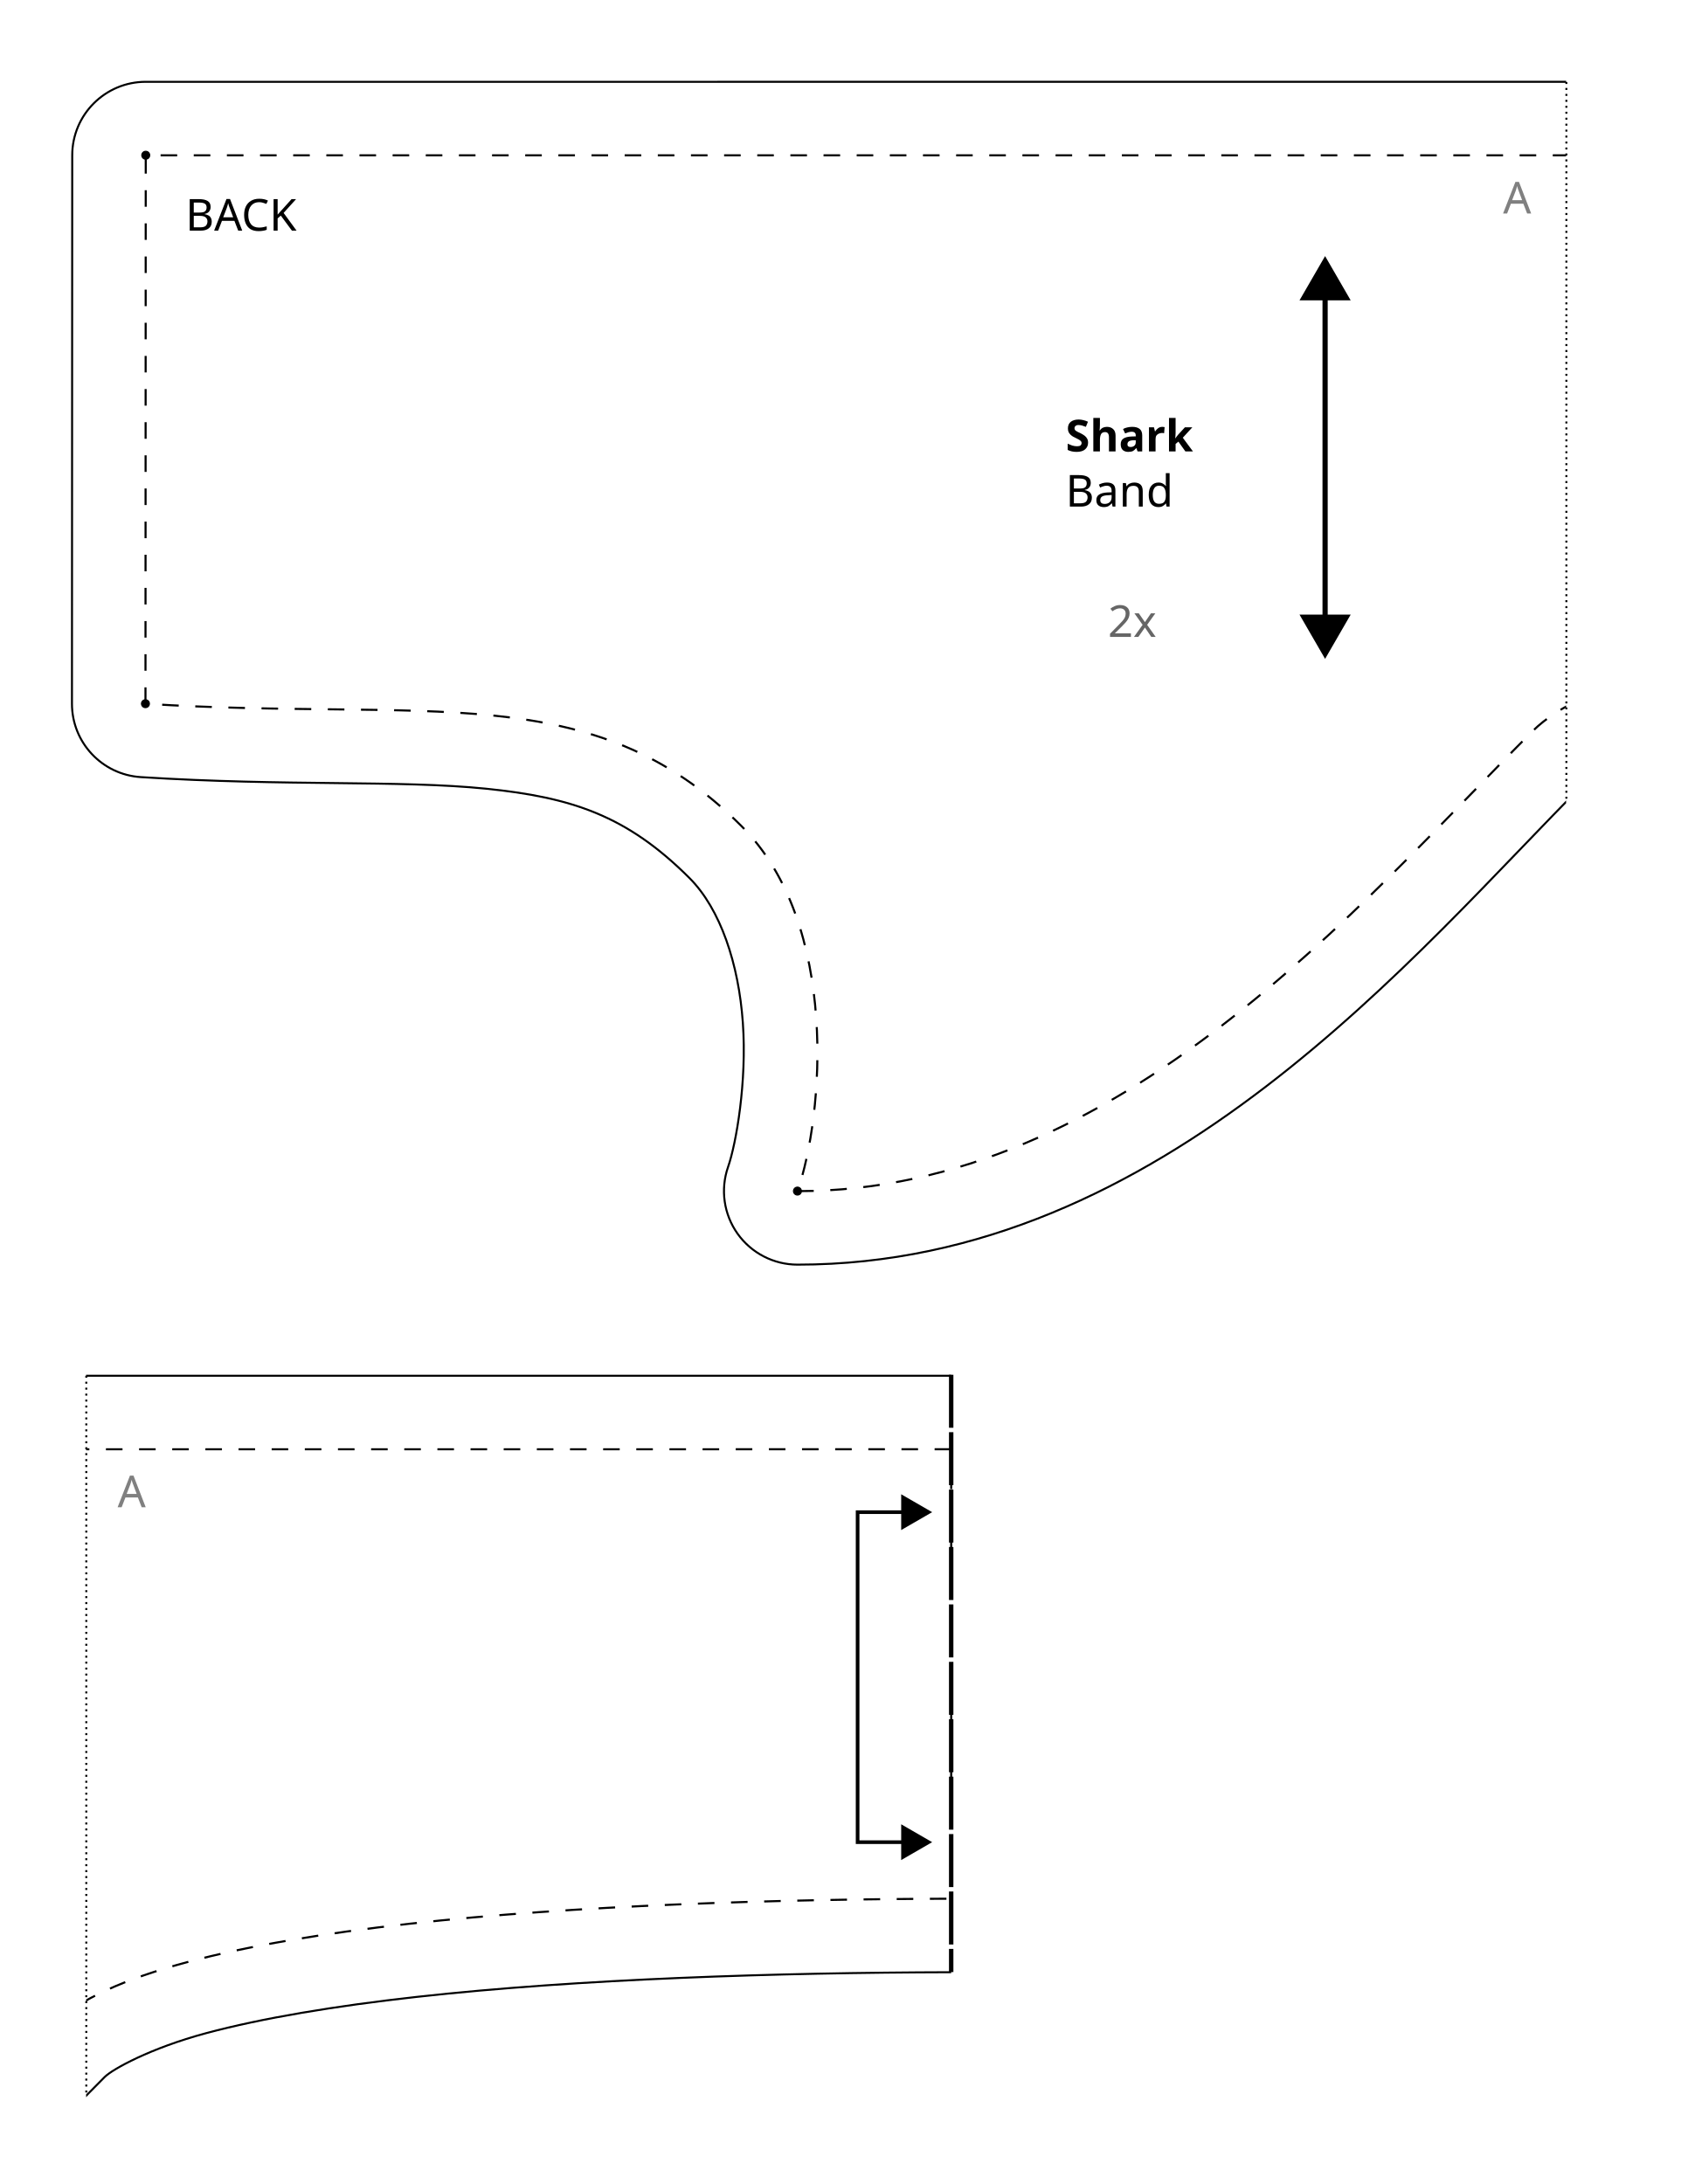
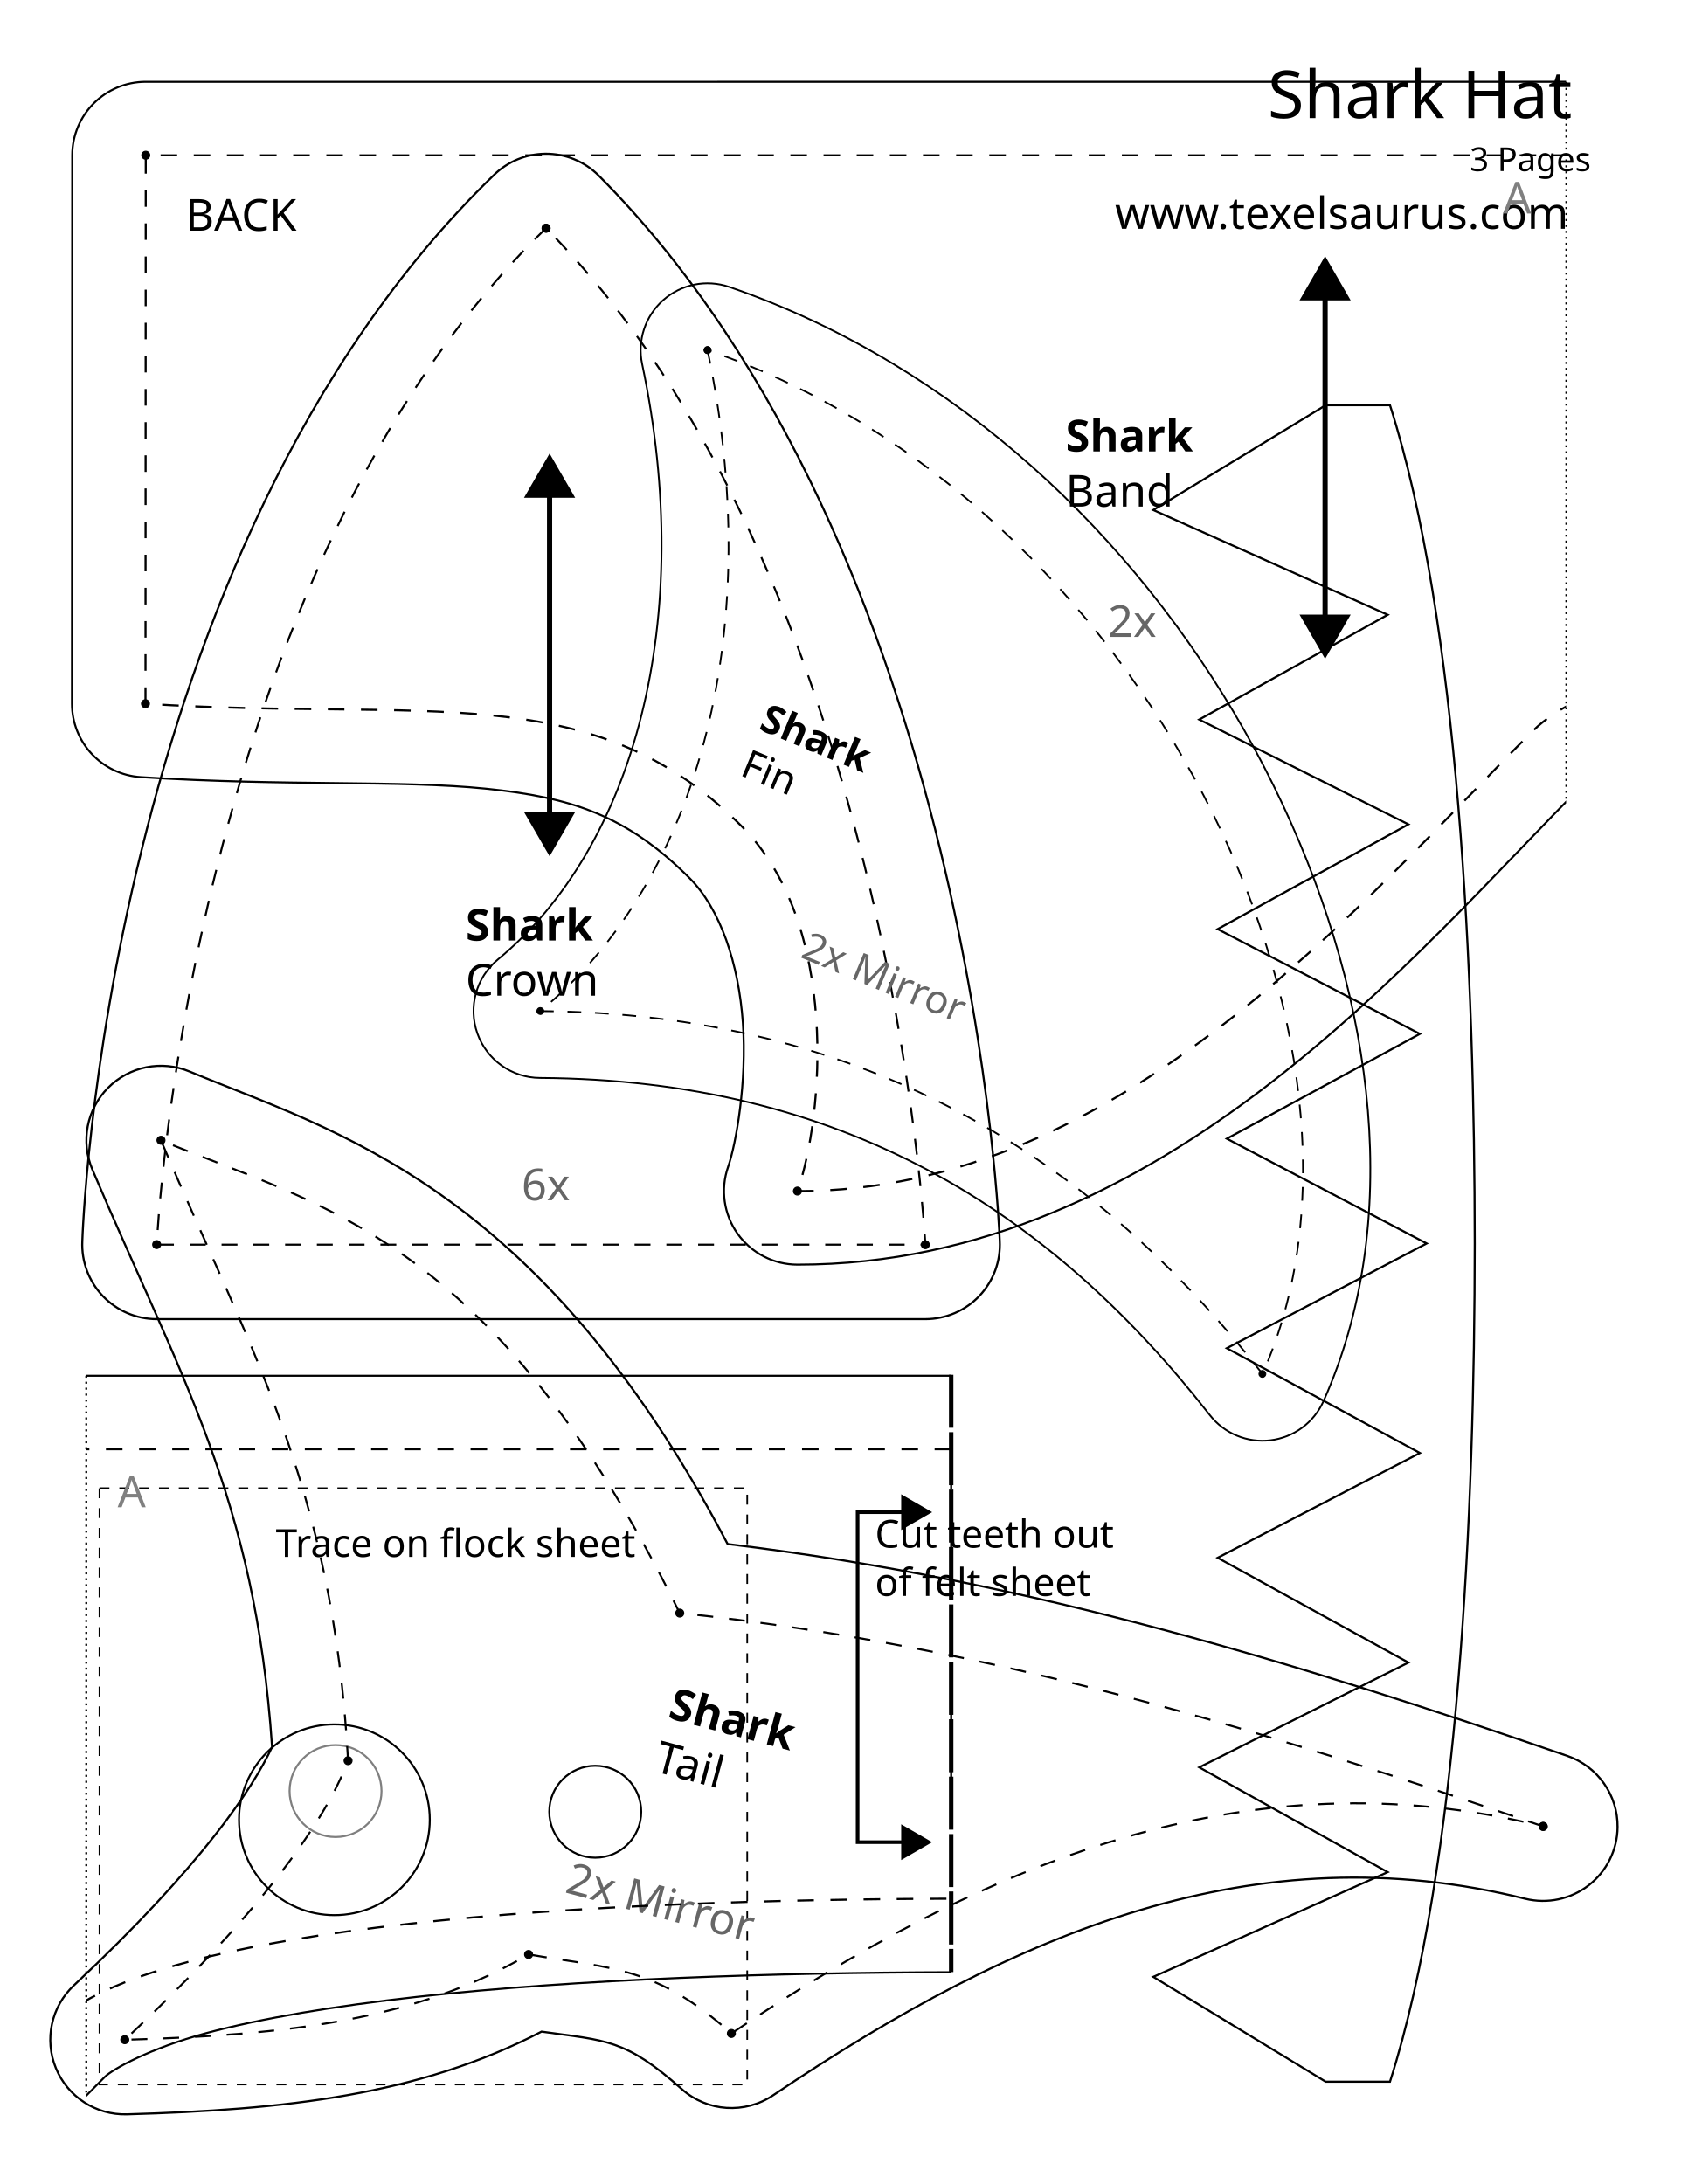
<svg xmlns="http://www.w3.org/2000/svg" xmlns:xlink="http://www.w3.org/1999/xlink" width="8.5in" height="11in" viewBox="0 0 215.9 279.4" version="1.1" id="svg5462">
  <defs id="defs5456">
    <marker style="overflow:visible" id="marker21873" refX="0.0" refY="0.0" orient="auto">
      <path transform="scale(0.4) translate(7.4, 1)" style="fill-rule:evenodd;stroke:#000000;stroke-width:1pt;stroke-opacity:1;fill:#000000;fill-opacity:1" d="M -2.5,-1.0 C -2.5,1.76 -4.74,4.0 -7.5,4.0 C -10.26,4.0 -12.5,1.76 -12.5,-1.0 C -12.5,-3.76 -10.26,-6.0 -7.5,-6.0 C -4.74,-6.0 -2.5,-3.76 -2.5,-1.0 z " id="path21871" />
    </marker>
    <marker orient="auto" refY="0.0" refX="0.0" id="marker18628" style="overflow:visible">
      <path id="path18626" d="M -2.5,-1.0 C -2.5,1.76 -4.74,4.0 -7.5,4.0 C -10.26,4.0 -12.5,1.76 -12.5,-1.0 C -12.5,-3.76 -10.26,-6.0 -7.5,-6.0 C -4.74,-6.0 -2.5,-3.76 -2.5,-1.0 z " style="fill-rule:evenodd;stroke:#000000;stroke-width:1pt;stroke-opacity:1;fill:#000000;fill-opacity:1" transform="scale(0.4) translate(7.4, 1)" />
    </marker>
    <marker orient="auto" refY="0.0" refX="0.0" id="marker18498" style="overflow:visible">
      <path id="path18496" d="M -2.5,-1.0 C -2.5,1.76 -4.74,4.0 -7.5,4.0 C -10.26,4.0 -12.5,1.76 -12.5,-1.0 C -12.5,-3.76 -10.26,-6.0 -7.5,-6.0 C -4.74,-6.0 -2.5,-3.76 -2.5,-1.0 z " style="fill-rule:evenodd;stroke:#000000;stroke-width:1pt;stroke-opacity:1;fill:#000000;fill-opacity:1" transform="scale(0.4) translate(7.4, 1)" />
    </marker>
    <marker orient="auto" refY="0.0" refX="0.0" id="marker18374" style="overflow:visible">
      <path id="path18372" d="M -2.5,-1.0 C -2.5,1.76 -4.74,4.0 -7.5,4.0 C -10.26,4.0 -12.5,1.76 -12.5,-1.0 C -12.5,-3.76 -10.26,-6.0 -7.5,-6.0 C -4.74,-6.0 -2.5,-3.76 -2.5,-1.0 z " style="fill-rule:evenodd;stroke:#000000;stroke-width:1pt;stroke-opacity:1;fill:#000000;fill-opacity:1" transform="scale(0.4) translate(7.4, 1)" />
    </marker>
    <marker style="overflow:visible" id="marker18088" refX="0" refY="0" orient="auto">
      <path transform="scale(0.8)" style="fill:#000000;fill-opacity:1;fill-rule:evenodd;stroke:#000000;stroke-width:1pt;stroke-opacity:1" d="M 5.77,0 -2.88,5 V -5 Z" id="path18086" />
    </marker>
    <marker style="overflow:visible" id="marker17976" refX="0" refY="0" orient="auto">
      <path transform="scale(-0.8)" style="fill:#000000;fill-opacity:1;fill-rule:evenodd;stroke:#000000;stroke-width:1pt;stroke-opacity:1" d="M 5.77,0 -2.88,5 V -5 Z" id="path17974" />
    </marker>
    <marker orient="auto" refY="0.0" refX="0.0" id="marker15280" style="overflow:visible">
      <path id="path15278" d="M -2.5,-1.0 C -2.5,1.76 -4.74,4.0 -7.5,4.0 C -10.26,4.0 -12.5,1.76 -12.5,-1.0 C -12.5,-3.76 -10.26,-6.0 -7.5,-6.0 C -4.74,-6.0 -2.5,-3.76 -2.5,-1.0 z " style="fill-rule:evenodd;stroke:#000000;stroke-width:1pt;stroke-opacity:1;fill:#000000;fill-opacity:1" transform="scale(0.4) translate(7.4, 1)" />
    </marker>
    <marker orient="auto" refY="0.0" refX="0.0" id="DotM" style="overflow:visible">
      <path id="path6184" d="M -2.5,-1.0 C -2.5,1.76 -4.74,4.0 -7.5,4.0 C -10.26,4.0 -12.5,1.76 -12.5,-1.0 C -12.5,-3.76 -10.26,-6.0 -7.5,-6.0 C -4.74,-6.0 -2.5,-3.76 -2.5,-1.0 z " style="fill-rule:evenodd;stroke:#000000;stroke-width:1pt;stroke-opacity:1;fill:#000000;fill-opacity:1" transform="scale(0.4) translate(7.4, 1)" />
    </marker>
    <marker orient="auto" refY="0.0" refX="0.0" id="DotL" style="overflow:visible">
      <path id="path6181" d="M -2.5,-1.0 C -2.5,1.76 -4.74,4.0 -7.5,4.0 C -10.26,4.0 -12.5,1.76 -12.5,-1.0 C -12.5,-3.76 -10.26,-6.0 -7.5,-6.0 C -4.74,-6.0 -2.5,-3.76 -2.5,-1.0 z " style="fill-rule:evenodd;stroke:#000000;stroke-width:1pt;stroke-opacity:1;fill:#000000;fill-opacity:1" transform="scale(0.8) translate(7.4, 1)" />
    </marker>
    <marker style="overflow:visible" id="marker9901" refX="0" refY="0" orient="auto">
      <path transform="scale(0.8)" style="fill:#000000;fill-opacity:1;fill-rule:evenodd;stroke:#000000;stroke-width:1pt;stroke-opacity:1" d="M 5.77,0 -2.88,5 V -5 Z" id="path9899" />
    </marker>
    <marker style="overflow:visible" id="marker9861" refX="0" refY="0" orient="auto">
      <path transform="scale(-0.8)" style="fill:#000000;fill-opacity:1;fill-rule:evenodd;stroke:#000000;stroke-width:1pt;stroke-opacity:1" d="M 5.77,0 -2.88,5 V -5 Z" id="path9859" />
    </marker>
    <marker orient="auto" refY="0" refX="0" id="Arrow2Lend" style="overflow:visible">
      <path id="path6141" style="fill:#000000;fill-opacity:1;fill-rule:evenodd;stroke:#000000;stroke-width:0.625;stroke-linejoin:round;stroke-opacity:1" d="M 8.719,4.034 -2.207,0.016 8.719,-4.002 c -1.745,2.372 -1.735,5.617 -6e-7,8.035 z" transform="matrix(-1.1,0,0,-1.1,-1.1,0)" />
    </marker>
    <marker orient="auto" refY="0" refX="0" id="Arrow1Lend" style="overflow:visible">
      <path id="path6123" d="M 0,0 5,-5 -12.5,0 5,5 Z" style="fill:#000000;fill-opacity:1;fill-rule:evenodd;stroke:#000000;stroke-width:1pt;stroke-opacity:1" transform="matrix(-0.8,0,0,-0.8,-10,0)" />
    </marker>
    <clipPath clipPathUnits="userSpaceOnUse" id="clipPath14425">
      <rect y="-158.345" x="-267.85" height="176.839" width="315.09" id="rect14427" style="opacity:0.372;fill:#e9eca9;fill-opacity:1;stroke:none;stroke-width:0.265;stroke-miterlimit:4;stroke-dasharray:2.12, 2.12;stroke-dashoffset:0;stroke-opacity:1" />
    </clipPath>
    <marker style="overflow:visible" id="marker9861-1" refX="0" refY="0" orient="auto">
      <path transform="scale(-0.8)" style="fill:#000000;fill-opacity:1;fill-rule:evenodd;stroke:#000000;stroke-width:1pt;stroke-opacity:1" d="M 5.77,0 -2.88,5 V -5 Z" id="path9859-7" />
    </marker>
    <marker style="overflow:visible" id="marker9901-7" refX="0" refY="0" orient="auto">
      <path transform="scale(0.8)" style="fill:#000000;fill-opacity:1;fill-rule:evenodd;stroke:#000000;stroke-width:1pt;stroke-opacity:1" d="M 5.77,0 -2.88,5 V -5 Z" id="path9899-2" />
    </marker>
    <clipPath clipPathUnits="userSpaceOnUse" id="clipPath16945">
      <rect style="opacity:0.5;fill:#666666;fill-opacity:1;stroke:none;stroke-width:0.265;stroke-miterlimit:4;stroke-dasharray:2.117, 2.117;stroke-dashoffset:0;stroke-opacity:1" id="rect16947" width="208.943" height="182.485" x="-272.551" y="-149.355" />
    </clipPath>
    <clipPath clipPathUnits="userSpaceOnUse" id="clipPath16949">
      <rect y="-148.577" x="-63.608" height="181.707" width="119.452" id="rect16951" style="opacity:0.5;fill:#666666;fill-opacity:1;stroke:none;stroke-width:0.265;stroke-miterlimit:4;stroke-dasharray:2.117, 2.117;stroke-dashoffset:0;stroke-opacity:1" />
    </clipPath>
    <clipPath clipPathUnits="userSpaceOnUse" id="clipPath23062">
      <rect style="opacity:0.502;fill:#000000;fill-opacity:1;stroke:none;stroke-width:0.254;stroke-miterlimit:4;stroke-dasharray:2.032, 2.032;stroke-dashoffset:0;stroke-opacity:1" id="rect23064" width="199.907" height="180.589" x="-263.323" y="-150.653" />
    </clipPath>
    <clipPath clipPathUnits="userSpaceOnUse" id="clipPath23066">
      <rect y="-150.653" x="-63.416" height="180.589" width="212.927" id="rect23068" style="opacity:0.502;fill:#000000;fill-opacity:1;stroke:none;stroke-width:0.254;stroke-miterlimit:4;stroke-dasharray:2.032, 2.032;stroke-dashoffset:0;stroke-opacity:1" />
    </clipPath>
  </defs>
  <g id="layer5" style="display:none">
    <g id="band_group" transform="translate(97.9157,-50.20577)">
      <path id="band_seam_line" d="m 47.24,-130.901 -292.34,6.6e-4 -0.034,70.162 c 36.054,2.288 57.1,-3.489 76.232,15.643 12.622,12.622 10.489,37.174 7.173,46.708 41.308,0 71.893,-36.707 94.047,-58.861 C -54.594,-70.339 2.319,-73.281 47.24,-73.406" style="display:none;fill:none;stroke:#000000;stroke-width:0.265;stroke-linecap:butt;stroke-linejoin:miter;stroke-miterlimit:4;stroke-dasharray:2.12, 2.12;stroke-dashoffset:0;stroke-opacity:1" />
      <g id="g22914">
        <path clip-path="url(#clipPath14425)" d="m 47.24,-140.307 -292.34,0.002 a 9.405,9.405 0 0 0 -9.404,9.4 l -0.035,70.162 a 9.405,9.405 0 0 0 8.809,9.389 c 18.642,1.183 33.127,0.363 44.109,1.477 10.982,1.114 18.057,3.42 26.068,11.432 3.968,3.968 6.299,10.989 6.832,18.523 0.533,7.534 -0.852,15.451 -1.893,18.443 a 9.405,9.405 0 0 0 8.883,12.494 c 46.88,0 79.156,-40.074 100.697,-61.615 0.987,-0.987 5.807,-3.676 12.953,-5.598 7.146,-1.922 16.517,-3.486 26.961,-4.646 20.888,-2.322 46.118,-3.096 68.385,-3.158 a 9.405,9.405 0 0 0 9.379,-9.404 v -57.496 a 9.405,9.405 0 0 0 -9.404,-9.404 z" id="band_seam_allowance" style="display:inline;fill:none;stroke:#000000;stroke-width:0.254;stroke-linecap:butt;stroke-linejoin:miter;stroke-miterlimit:4;stroke-dasharray:none;stroke-dashoffset:0;stroke-opacity:1" xlink:href="#band_seam_line" />
        <path d="m 47.24,-130.902 -292.34,0.002 -0.035,70.162 c 36.054,2.288 57.101,-3.489 76.232,15.643 12.622,12.622 10.488,37.173 7.172,46.707 41.308,0 71.893,-36.708 94.047,-58.861 13.09,-13.09 70.002,-16.031 114.924,-16.156 z" id="path22773" style="display:inline;fill:none;stroke:#000000;stroke-width:0.265;stroke-linecap:butt;stroke-linejoin:miter;stroke-miterlimit:4;stroke-dasharray:2.12, 2.12;stroke-dashoffset:0;stroke-opacity:1" xlink:href="#band_seam_line" />
        <text xml:space="preserve" style="font-style:normal;font-weight:normal;font-size:5.644px;line-height:1.25;font-family:sans-serif;letter-spacing:0px;word-spacing:0px;display:inline;fill:#000000;fill-opacity:1;stroke:none;stroke-width:0.265" x="-240.02" y="-121.262" id="band_back_txt">
          <tspan id="tspan3992" x="-240.02" y="-121.262" style="stroke-width:0.265">BACK</tspan>
        </text>
        <path style="display:inline;opacity:1;fill:none;fill-opacity:1;stroke:#000000;stroke-width:0.465;stroke-miterlimit:4;stroke-dasharray:none;stroke-dashoffset:0;stroke-opacity:1;marker-start:url(#marker17976);marker-end:url(#marker18088)" d="m 42.164,-80.637 h -6.894 v -42.218 h 6.894" id="band_fold_arrows" />
        <path id="band_grain_line" d="M -94.244,-70.259 V -114.232" style="display:inline;opacity:1;fill:none;fill-opacity:1;stroke:#000000;stroke-width:0.665;stroke-miterlimit:4;stroke-dasharray:none;stroke-dashoffset:0;stroke-opacity:1;marker-start:url(#marker9861);marker-end:url(#marker9901)" />
        <text id="text15528-1" y="-93.02" x="-127.436" style="font-style:normal;font-weight:normal;font-size:5.644px;line-height:1.25;font-family:sans-serif;letter-spacing:0px;word-spacing:0px;fill:#000000;fill-opacity:1;stroke:none;stroke-width:0.265" xml:space="preserve">
          <tspan style="font-style:normal;font-variant:normal;font-weight:bold;font-stretch:normal;font-family:sans-serif;-inkscape-font-specification:'sans-serif Bold';stroke-width:0.265" y="-93.02" x="-127.436" id="tspan15526-4">Shark</tspan>
          <tspan id="tspan15534-0" style="stroke-width:0.265" y="-85.964" x="-127.436">Band</tspan>
        </text>
        <text id="text15659-0-8-2" y="-69.289" x="-122.021" style="font-style:normal;font-weight:normal;font-size:5.644px;line-height:1.25;font-family:sans-serif;letter-spacing:0px;word-spacing:0px;fill:#666666;fill-opacity:1;stroke:none;stroke-width:0.265" xml:space="preserve">
          <tspan style="fill:#666666;stroke-width:0.265" y="-69.289" x="-122.021" id="tspan15657-1-2-0">2x</tspan>
        </text>
        <path id="band_back_dots" d="m -245.1,-130.901 -0.034,70.162 83.404,62.351" style="fill:none;stroke:#000000;stroke-width:0.254;stroke-linecap:butt;stroke-linejoin:miter;stroke-miterlimit:4;stroke-dasharray:0, 2.794;stroke-dashoffset:0;stroke-opacity:1;marker-start:url(#marker18374);marker-mid:url(#marker18498);marker-end:url(#marker18628)" />
        <path style="fill:none;stroke:#000000;stroke-width:0.565;stroke-linecap:butt;stroke-linejoin:miter;stroke-miterlimit:4;stroke-dasharray:6.78, 0.565;stroke-dashoffset:0;stroke-opacity:1" d="m 47.24,-140.432 9e-6,76.414" id="band_fold_line" />
      </g>
    </g>
    <path style="fill:none;stroke:#000000;stroke-width:0.265px;stroke-linecap:butt;stroke-linejoin:miter;stroke-opacity:1" d="M -103.282,552.063 93.038,438.718 c -12.019,-20.818 3.673,6.15 -17.478,-29.641 -21.151,-35.791 -94.961,-62.385 -150.923,-30.075 -47.579,27.47 -74.219,86.645 -45.291,142.064 4.933,9.451 11.094,20.121 17.554,31.311" id="path19091" />
-     <path id="path23128" d="m 156.928,172.479 24.694,13.404 -25.87,13.404 24.4,13.404 -26.752,13.404 24.106,13.404 -29.986,13.404 22.049,13.404 h 8.231 c 8.846,-27.657 10.829,-73.185 10.841,-107.232 -0.012,-34.047 -1.995,-79.575 -10.841,-107.232 h -8.231 l -22.049,13.404 29.986,13.404 -24.106,13.404 26.752,13.404 -24.4,13.404 25.87,13.404 -24.694,13.404 25.559,13.404 z" style="fill:none;stroke:#000000;stroke-width:0.265px;stroke-linecap:butt;stroke-linejoin:miter;stroke-opacity:1" />
  </g>
-   <g id="layer1" transform="translate(0,-17.6)" style="display:none">
+   <g id="layer1" transform="translate(0,-17.6)" style="display:inline">
    <g id="crown_group" transform="translate(71.12695,180.6665)">
      <path style="display:inline;opacity:1;fill:none;fill-opacity:1;stroke:#000000;stroke-width:0.665;stroke-miterlimit:4;stroke-dasharray:none;stroke-dashoffset:0;stroke-opacity:1;marker-start:url(#marker9861-1);marker-end:url(#marker9901-7)" d="M -0.826,-57.299 V -101.272" id="band_grain_line-6" />
      <text xml:space="preserve" style="font-style:normal;font-weight:normal;font-size:5.644px;line-height:1.25;font-family:sans-serif;letter-spacing:0px;word-spacing:0px;fill:#000000;fill-opacity:1;stroke:none;stroke-width:0.265" x="-11.562" y="-42.741" id="text15528-1-0">
        <tspan id="tspan15526-4-4" x="-11.562" y="-42.741" style="font-style:normal;font-variant:normal;font-weight:bold;font-stretch:normal;font-family:sans-serif;-inkscape-font-specification:'sans-serif Bold';stroke-width:0.265">Shark</tspan>
        <tspan x="-11.562" y="-35.686" style="stroke-width:0.265" id="tspan15534-0-4">Crown</tspan>
      </text>
      <path d="M -1.393,-143.398 A 9.53,9.53 0 0 0 -7.906,-140.721 C -57.9,-92.374 -60.598,-4.289 -60.598,-4.289 A 9.53,9.53 0 0 0 -51.08,5.688 h 98.32 a 9.53,9.53 0 0 0 9.516,-10.031 c 0,0 -3.181,-87.846 -51.279,-136.244 a 9.53,9.53 0 0 0 -6.869,-2.811 z" id="crown_seam_allowance" style="display:inline;fill:none;stroke:#000000;stroke-width:0.265px;stroke-linecap:butt;stroke-linejoin:miter;stroke-opacity:1" xlink:href="#crown_seam_line" />
      <text xml:space="preserve" style="font-style:normal;font-weight:normal;font-size:5.644px;line-height:1.25;font-family:sans-serif;letter-spacing:0px;word-spacing:0px;fill:#666666;fill-opacity:1;stroke:none;stroke-width:0.265" x="-4.413" y="-9.519" id="text15659-0-8">
        <tspan id="tspan15657-1-2" x="-4.413" y="-9.519" style="fill:#666666;stroke-width:0.265">6x</tspan>
      </text>
      <path id="crown_seam_line" d="M -1.281,-133.871 C -47.055,-89.605 -51.08,-3.841 -51.08,-3.841 h 98.32 c 0,0 -4.531,-85.764 -48.522,-130.03 z" style="display:inline;fill:none;stroke:#000000;stroke-width:0.254;stroke-linecap:butt;stroke-linejoin:miter;stroke-miterlimit:4;stroke-dasharray:2.032, 2.032;stroke-dashoffset:0;stroke-opacity:1;marker-start:url(#DotM);marker-mid:url(#DotM)" />
    </g>
    <rect style="opacity:1;fill:none;fill-opacity:1;stroke:#000000;stroke-width:0.211;stroke-miterlimit:4;stroke-dasharray:1.268, 1.268;stroke-dashoffset:0;stroke-opacity:1" id="rect17065" width="82.853" height="76.291" x="12.727" y="207.982" />
    <text xml:space="preserve" style="font-style:normal;font-weight:normal;font-size:4.939px;line-height:1.25;font-family:sans-serif;letter-spacing:0px;word-spacing:0px;fill:#000000;fill-opacity:1;stroke:none;stroke-width:0.265" x="35.278" y="216.774" id="text17069">
      <tspan id="tspan17067" x="35.278" y="216.774" style="font-size:4.939px;stroke-width:0.265">Trace on flock sheet</tspan>
    </text>
    <text xml:space="preserve" style="font-style:normal;font-weight:normal;font-size:4.233px;line-height:1.25;font-family:sans-serif;letter-spacing:0px;word-spacing:0px;fill:#000000;fill-opacity:1;stroke:none;stroke-width:0.265" x="188.014" y="39.483" id="text17966">
      <tspan id="tspan17964" x="188.014" y="39.483" style="font-size:4.233px;stroke-width:0.265">3 Pages</tspan>
    </text>
    <text xml:space="preserve" style="font-style:normal;font-weight:normal;font-size:5.644px;line-height:1.25;font-family:sans-serif;letter-spacing:0px;word-spacing:0px;fill:#000000;fill-opacity:1;stroke:none;stroke-width:0.265" x="142.625" y="46.871" id="text17962">
      <tspan id="tspan17960" x="142.625" y="46.871" style="stroke-width:0.265">www.texelsaurus.com</tspan>
    </text>
    <text xml:space="preserve" style="font-style:normal;font-weight:normal;font-size:5.644px;line-height:1.25;font-family:sans-serif;letter-spacing:0px;word-spacing:0px;fill:#000000;fill-opacity:1;stroke:none;stroke-width:0.265" x="162.153" y="32.708" id="text17956">
      <tspan id="tspan17954" x="162.153" y="32.708" style="font-size:8.467px;stroke-width:0.265">Shark Hat</tspan>
    </text>
    <circle style="opacity:1;fill:none;fill-opacity:1;stroke:#000000;stroke-width:0.254;stroke-miterlimit:4;stroke-dasharray:none;stroke-dashoffset:0;stroke-opacity:1" id="path23120" cx="42.774" cy="250.404" r="12.2" />
    <circle style="opacity:1;fill:none;fill-opacity:1;stroke:#7f7f7f;stroke-width:0.254;stroke-miterlimit:4;stroke-dasharray:none;stroke-dashoffset:0;stroke-opacity:1" id="path23122" cx="42.921" cy="246.729" r="5.88" />
    <circle r="5.88" cy="249.375" cx="76.141" id="circle23124" style="opacity:1;fill:none;fill-opacity:1;stroke:#000000;stroke-width:0.254;stroke-miterlimit:4;stroke-dasharray:none;stroke-dashoffset:0;stroke-opacity:1" />
    <text xml:space="preserve" style="font-style:normal;font-weight:normal;font-size:4.939px;line-height:1.25;font-family:sans-serif;letter-spacing:0px;word-spacing:0px;fill:#000000;fill-opacity:1;stroke:none;stroke-width:0.265" x="111.939" y="215.59" id="text23132">
      <tspan id="tspan23130" x="111.939" y="215.59" style="font-size:4.939px;stroke-width:0.265">Cut teeth out</tspan>
      <tspan x="111.939" y="221.763" style="font-size:4.939px;stroke-width:0.265" id="tspan23134">of felt sheet</tspan>
    </text>
+     <path transform="translate(0,17.6)" id="path23128" d="m 156.928,172.479 24.694,13.404 -25.87,13.404 24.4,13.404 -26.752,13.404 24.106,13.404 -29.986,13.404 22.049,13.404 h 8.231 c 8.846,-27.657 10.829,-73.185 10.841,-107.232 -0.012,-34.047 -1.995,-79.575 -10.841,-107.232 h -8.231 l -22.049,13.404 29.986,13.404 -24.106,13.404 26.752,13.404 -24.4,13.404 25.87,13.404 -24.694,13.404 25.559,13.404 z" style="display:inline;fill:none;stroke:#000000;stroke-width:0.265px;stroke-linecap:butt;stroke-linejoin:miter;stroke-opacity:1" />
  </g>
-   <g id="layer6" style="display:none">
+   <g id="layer6" style="display:inline">
    <g id="fin_group" transform="matrix(0.8291803,0.3450395,-0.3450395,0.8291803,71.91409,314.9452)">
      <path d="m -83.723,-295.266 c -4.425,-0.218 -8.881,-0.193 -13.348,0.096 a 9.521,9.521 0 0 0 -7.23,14.895 c 21.054,30.62 25.435,63.868 13.617,86.23 a 9.521,9.521 0 0 0 12.018,13.26 c 39.813,-16.271 74.092,-10.583 106.539,7.686 a 9.521,9.521 0 0 0 14.188,-8.049 c 0.717,-27.803 -14.895,-55.209 -38.098,-76.305 -23.202,-21.095 -54.505,-36.179 -87.686,-37.812 z" id="fin_seam_allowance" style="fill:none;stroke:#000000;stroke-width:0.251px;stroke-linecap:butt;stroke-linejoin:miter;stroke-opacity:1" xlink:href="#main_spike_seam_line" />
      <text xml:space="preserve" style="font-style:normal;font-weight:normal;font-size:5.644px;line-height:1.25;font-family:sans-serif;letter-spacing:0px;word-spacing:0px;fill:#000000;fill-opacity:1;stroke:none;stroke-width:0.265" x="-69.118" y="-238.602" id="text15528">
        <tspan id="tspan15526" x="-69.118" y="-238.602" style="font-style:normal;font-variant:normal;font-weight:bold;font-stretch:normal;font-family:sans-serif;-inkscape-font-specification:'sans-serif Bold';stroke-width:0.265">Shark</tspan>
        <tspan x="-69.118" y="-231.547" style="stroke-width:0.265" id="tspan15534">Fin</tspan>
      </text>
      <text xml:space="preserve" style="font-style:normal;font-weight:normal;font-size:5.644px;line-height:1.25;font-family:sans-serif;letter-spacing:0px;word-spacing:0px;fill:#666666;fill-opacity:1;stroke:none;stroke-width:0.265" x="-51.154" y="-210.9" id="text15659-0">
        <tspan id="tspan15657-1" x="-51.154" y="-210.9" style="fill:#666666;stroke-width:0.265">2x Mirror</tspan>
      </text>
      <path id="fin_seam_line" d="m -96.457,-285.67 c 22.516,32.747 28.204,69.551 14.189,96.072 42.4,-17.328 80.499,-11.116 114.811,8.203 1.318,-51.091 -63.453,-108.506 -129,-104.275 z" style="fill:none;stroke:#000000;stroke-width:0.245;stroke-linecap:butt;stroke-linejoin:miter;stroke-miterlimit:4;stroke-dasharray:1.959, 1.959;stroke-dashoffset:0;stroke-opacity:1;marker-start:url(#marker15280);marker-mid:url(#marker15280)" />
    </g>
    <g id="tail_group" transform="rotate(90,141.0989,504.5248)">
      <text transform="rotate(-75)" id="text15528-5" y="6.228" x="-578.413" style="font-style:normal;font-weight:normal;font-size:5.644px;line-height:1.25;font-family:sans-serif;letter-spacing:0px;word-spacing:0px;display:inline;fill:#000000;fill-opacity:1;stroke:none;stroke-width:0.265" xml:space="preserve">
        <tspan style="font-style:normal;font-variant:normal;font-weight:bold;font-stretch:normal;font-family:sans-serif;-inkscape-font-specification:'sans-serif Bold';stroke-width:0.265" y="6.228" x="-578.413" id="tspan15526-5">Shark</tspan>
        <tspan id="tspan15534-3" style="stroke-width:0.265" y="13.283" x="-578.413">Tail</tspan>
      </text>
      <text transform="rotate(-75)" xml:space="preserve" style="font-style:normal;font-weight:normal;font-size:5.644px;line-height:1.25;font-family:sans-serif;letter-spacing:0px;word-spacing:0px;fill:#666666;fill-opacity:1;stroke:none;stroke-width:0.265" x="-585.354" y="31.201" id="text22423">
        <tspan id="tspan22421" x="-585.354" y="31.201" style="fill:#666666;stroke-width:0.265">2x Mirror</tspan>
      </text>
      <path d="m -129.664,438.715 a 9.535,9.535 0 0 0 -9.123,6.412 c -11.518,33.473 -22.382,68.142 -27.111,107.424 -46.019,24.205 -52.792,50.433 -60.449,68.824 a 9.535,9.535 0 0 0 12.518,12.443 c 26.157,-11.073 41.981,-20.844 73.893,-22.996 5.285,2.441 15.319,9.12 30.502,25.35 a 9.535,9.535 0 0 0 16.492,-6.787 c -0.58,-20.144 -2.43,-37.339 -10.574,-53.033 1.174,-8.253 0.872,-10.651 7.363,-17.957 A 9.535,9.535 0 0 0 -95.375,546.734 c -21.12,-31.34 -33.685,-61.792 -25.143,-96.209 a 9.535,9.535 0 0 0 -9.146,-11.811 z" id="tail_seam_allowance" style="fill:none;stroke:#000000;stroke-width:0.265px;stroke-linecap:butt;stroke-linejoin:miter;stroke-opacity:1" xlink:href="#path21853" />
      <path id="tail_seam_line" d="m -129.772,448.229 c -11.965,34.771 -23.06,70.163 -27.298,110.453 -48.384,23.91 -51.993,45.983 -60.476,66.356 26.162,-11.075 44.046,-22.03 79.375,-23.938 7.096,2.685 18.534,10.212 35.698,28.558 -0.606,-21.047 -2.542,-37.263 -10.919,-51.657 1.839,-10.697 1.479,-16.224 10.111,-25.938 -21.767,-32.301 -35.888,-65.968 -26.49,-103.834 z" style="fill:none;stroke:#000000;stroke-width:0.254;stroke-linecap:butt;stroke-linejoin:miter;stroke-miterlimit:4;stroke-dasharray:2.032, 2.032;stroke-dashoffset:0;stroke-opacity:1;marker-start:url(#marker21873);marker-mid:url(#marker21873)" />
    </g>
  </g>
  <g id="layer7" style="display:inline">
    <g id="g23089">
      <g clip-path="url(#clipPath23062)" transform="translate(263.7434,150.7705)" id="g22942">
        <path clip-path="url(#clipPath14425)" d="m 47.24,-140.307 -292.34,0.002 a 9.405,9.405 0 0 0 -9.404,9.4 l -0.035,70.162 a 9.405,9.405 0 0 0 8.809,9.389 c 18.642,1.183 33.127,0.363 44.109,1.477 10.982,1.114 18.057,3.42 26.068,11.432 3.968,3.968 6.299,10.989 6.832,18.523 0.533,7.534 -0.852,15.451 -1.893,18.443 a 9.405,9.405 0 0 0 8.883,12.494 c 46.88,0 79.156,-40.074 100.697,-61.615 0.987,-0.987 5.807,-3.676 12.953,-5.598 7.146,-1.922 16.517,-3.486 26.961,-4.646 20.888,-2.322 46.118,-3.096 68.385,-3.158 a 9.405,9.405 0 0 0 9.379,-9.404 v -57.496 a 9.405,9.405 0 0 0 -9.404,-9.404 z" id="path22916" style="display:inline;fill:none;stroke:#000000;stroke-width:0.254;stroke-linecap:butt;stroke-linejoin:miter;stroke-miterlimit:4;stroke-dasharray:none;stroke-dashoffset:0;stroke-opacity:1" xlink:href="#band_seam_line" />
        <path d="m 47.24,-130.902 -292.34,0.002 -0.035,70.162 c 36.054,2.288 57.101,-3.489 76.232,15.643 12.622,12.622 10.488,37.173 7.172,46.707 41.308,0 71.893,-36.708 94.047,-58.861 13.09,-13.09 70.002,-16.031 114.924,-16.156 z" id="path22918" style="display:inline;fill:none;stroke:#000000;stroke-width:0.265;stroke-linecap:butt;stroke-linejoin:miter;stroke-miterlimit:4;stroke-dasharray:2.12, 2.12;stroke-dashoffset:0;stroke-opacity:1" xlink:href="#band_seam_line" />
        <text xml:space="preserve" style="font-style:normal;font-weight:normal;font-size:5.644px;line-height:1.25;font-family:sans-serif;letter-spacing:0px;word-spacing:0px;display:inline;fill:#000000;fill-opacity:1;stroke:none;stroke-width:0.265" x="-240.02" y="-121.262" id="text22922">
          <tspan id="tspan22920" x="-240.02" y="-121.262" style="stroke-width:0.265">BACK</tspan>
        </text>
        <path style="display:inline;opacity:1;fill:none;fill-opacity:1;stroke:#000000;stroke-width:0.465;stroke-miterlimit:4;stroke-dasharray:none;stroke-dashoffset:0;stroke-opacity:1;marker-start:url(#marker17976);marker-end:url(#marker18088)" d="m 42.164,-80.637 h -6.894 v -42.218 h 6.894" id="path22924" />
        <path id="path22926" d="M -94.244,-70.259 V -114.232" style="display:inline;opacity:1;fill:none;fill-opacity:1;stroke:#000000;stroke-width:0.665;stroke-miterlimit:4;stroke-dasharray:none;stroke-dashoffset:0;stroke-opacity:1;marker-start:url(#marker9861);marker-end:url(#marker9901)" />
        <text id="text22932" y="-93.02" x="-127.436" style="font-style:normal;font-weight:normal;font-size:5.644px;line-height:1.25;font-family:sans-serif;letter-spacing:0px;word-spacing:0px;fill:#000000;fill-opacity:1;stroke:none;stroke-width:0.265" xml:space="preserve">
          <tspan style="font-style:normal;font-variant:normal;font-weight:bold;font-stretch:normal;font-family:sans-serif;-inkscape-font-specification:'sans-serif Bold';stroke-width:0.265" y="-93.02" x="-127.436" id="tspan22928">Shark</tspan>
          <tspan id="tspan22930" style="stroke-width:0.265" y="-85.964" x="-127.436">Band</tspan>
        </text>
        <text id="text22936" y="-69.289" x="-122.021" style="font-style:normal;font-weight:normal;font-size:5.644px;line-height:1.25;font-family:sans-serif;letter-spacing:0px;word-spacing:0px;fill:#666666;fill-opacity:1;stroke:none;stroke-width:0.265" xml:space="preserve">
          <tspan style="fill:#666666;stroke-width:0.265" y="-69.289" x="-122.021" id="tspan22934">2x</tspan>
        </text>
        <path id="path22938" d="m -245.1,-130.901 -0.034,70.162 83.404,62.351" style="fill:none;stroke:#000000;stroke-width:0.254;stroke-linecap:butt;stroke-linejoin:miter;stroke-miterlimit:4;stroke-dasharray:0, 2.794;stroke-dashoffset:0;stroke-opacity:1;marker-start:url(#marker18374);marker-mid:url(#marker18498);marker-end:url(#marker18628)" />
        <path style="fill:none;stroke:#000000;stroke-width:0.565;stroke-linecap:butt;stroke-linejoin:miter;stroke-miterlimit:4;stroke-dasharray:6.78, 0.565;stroke-dashoffset:0;stroke-opacity:1" d="m 47.24,-140.432 9e-6,76.414" id="path22940" />
      </g>
      <path id="path23070" d="M 200.362,10.487 V 102.37" style="fill:none;stroke:#000000;stroke-width:0.254;stroke-linecap:butt;stroke-linejoin:miter;stroke-miterlimit:4;stroke-dasharray:0.254, 0.508;stroke-dashoffset:0;stroke-opacity:1" />
      <text xml:space="preserve" style="font-style:normal;font-weight:normal;font-size:5.644px;line-height:1.25;font-family:sans-serif;letter-spacing:0px;word-spacing:0px;fill:#808080;fill-opacity:1;stroke:none;stroke-width:0.265" x="192.264" y="27.314" id="text23110">
        <tspan id="tspan23108" x="192.264" y="27.314" style="fill:#808080;stroke-width:0.265">A</tspan>
      </text>
    </g>
    <g id="g23106" transform="translate(0.9353959,7.206104)">
      <g clip-path="url(#clipPath23066)" transform="translate(73.49537,309.1005)" id="g22984">
        <path clip-path="url(#clipPath14425)" d="m 47.24,-140.307 -292.34,0.002 a 9.405,9.405 0 0 0 -9.404,9.4 l -0.035,70.162 a 9.405,9.405 0 0 0 8.809,9.389 c 18.642,1.183 33.127,0.363 44.109,1.477 10.982,1.114 18.057,3.42 26.068,11.432 3.968,3.968 6.299,10.989 6.832,18.523 0.533,7.534 -0.852,15.451 -1.893,18.443 a 9.405,9.405 0 0 0 8.883,12.494 c 46.88,0 79.156,-40.074 100.697,-61.615 0.987,-0.987 5.807,-3.676 12.953,-5.598 7.146,-1.922 16.517,-3.486 26.961,-4.646 20.888,-2.322 46.118,-3.096 68.385,-3.158 a 9.405,9.405 0 0 0 9.379,-9.404 v -57.496 a 9.405,9.405 0 0 0 -9.404,-9.404 z" id="path22958" style="display:inline;fill:none;stroke:#000000;stroke-width:0.254;stroke-linecap:butt;stroke-linejoin:miter;stroke-miterlimit:4;stroke-dasharray:none;stroke-dashoffset:0;stroke-opacity:1" xlink:href="#band_seam_line" />
        <path d="m 47.24,-130.902 -292.34,0.002 -0.035,70.162 c 36.054,2.288 57.101,-3.489 76.232,15.643 12.622,12.622 10.488,37.173 7.172,46.707 41.308,0 71.893,-36.708 94.047,-58.861 13.09,-13.09 70.002,-16.031 114.924,-16.156 z" id="path22960" style="display:inline;fill:none;stroke:#000000;stroke-width:0.265;stroke-linecap:butt;stroke-linejoin:miter;stroke-miterlimit:4;stroke-dasharray:2.12, 2.12;stroke-dashoffset:0;stroke-opacity:1" xlink:href="#band_seam_line" />
        <text xml:space="preserve" style="font-style:normal;font-weight:normal;font-size:5.644px;line-height:1.25;font-family:sans-serif;letter-spacing:0px;word-spacing:0px;display:inline;fill:#000000;fill-opacity:1;stroke:none;stroke-width:0.265" x="-240.02" y="-121.262" id="text22964">
          <tspan id="tspan22962" x="-240.02" y="-121.262" style="stroke-width:0.265">BACK</tspan>
        </text>
        <path style="display:inline;opacity:1;fill:none;fill-opacity:1;stroke:#000000;stroke-width:0.465;stroke-miterlimit:4;stroke-dasharray:none;stroke-dashoffset:0;stroke-opacity:1;marker-start:url(#marker17976);marker-end:url(#marker18088)" d="m 42.164,-80.637 h -6.894 v -42.218 h 6.894" id="path22966" />
        <path id="path22968" d="M -94.244,-70.259 V -114.232" style="display:inline;opacity:1;fill:none;fill-opacity:1;stroke:#000000;stroke-width:0.665;stroke-miterlimit:4;stroke-dasharray:none;stroke-dashoffset:0;stroke-opacity:1;marker-start:url(#marker9861);marker-end:url(#marker9901)" />
        <text id="text22974" y="-93.02" x="-127.436" style="font-style:normal;font-weight:normal;font-size:5.644px;line-height:1.25;font-family:sans-serif;letter-spacing:0px;word-spacing:0px;fill:#000000;fill-opacity:1;stroke:none;stroke-width:0.265" xml:space="preserve">
          <tspan style="font-style:normal;font-variant:normal;font-weight:bold;font-stretch:normal;font-family:sans-serif;-inkscape-font-specification:'sans-serif Bold';stroke-width:0.265" y="-93.02" x="-127.436" id="tspan22970">Shark</tspan>
          <tspan id="tspan22972" style="stroke-width:0.265" y="-85.964" x="-127.436">Band</tspan>
        </text>
        <text id="text22978" y="-69.289" x="-122.021" style="font-style:normal;font-weight:normal;font-size:5.644px;line-height:1.25;font-family:sans-serif;letter-spacing:0px;word-spacing:0px;fill:#666666;fill-opacity:1;stroke:none;stroke-width:0.265" xml:space="preserve">
          <tspan style="fill:#666666;stroke-width:0.265" y="-69.289" x="-122.021" id="tspan22976">2x</tspan>
        </text>
        <path id="path22980" d="m -245.1,-130.901 -0.034,70.162 83.404,62.351" style="fill:none;stroke:#000000;stroke-width:0.254;stroke-linecap:butt;stroke-linejoin:miter;stroke-miterlimit:4;stroke-dasharray:0, 2.794;stroke-dashoffset:0;stroke-opacity:1;marker-start:url(#marker18374);marker-mid:url(#marker18498);marker-end:url(#marker18628)" />
        <path style="fill:none;stroke:#000000;stroke-width:0.565;stroke-linecap:butt;stroke-linejoin:miter;stroke-miterlimit:4;stroke-dasharray:6.78, 0.565;stroke-dashoffset:0;stroke-opacity:1" d="m 47.24,-140.432 9e-6,76.414" id="path22982" />
      </g>
      <text id="text23114" y="185.62" x="14.111" style="font-style:normal;font-weight:normal;font-size:5.644px;line-height:1.25;font-family:sans-serif;letter-spacing:0px;word-spacing:0px;fill:#808080;fill-opacity:1;stroke:none;stroke-width:0.265" xml:space="preserve">
        <tspan style="fill:#808080;stroke-width:0.265" y="185.62" x="14.111" id="tspan23112">A</tspan>
      </text>
      <path style="fill:none;stroke:#000000;stroke-width:0.254;stroke-linecap:butt;stroke-linejoin:miter;stroke-miterlimit:4;stroke-dasharray:0.254, 0.508;stroke-dashoffset:0;stroke-opacity:1" d="m 10.102,168.793 v 91.883" id="path23072" />
    </g>
  </g>
</svg>
